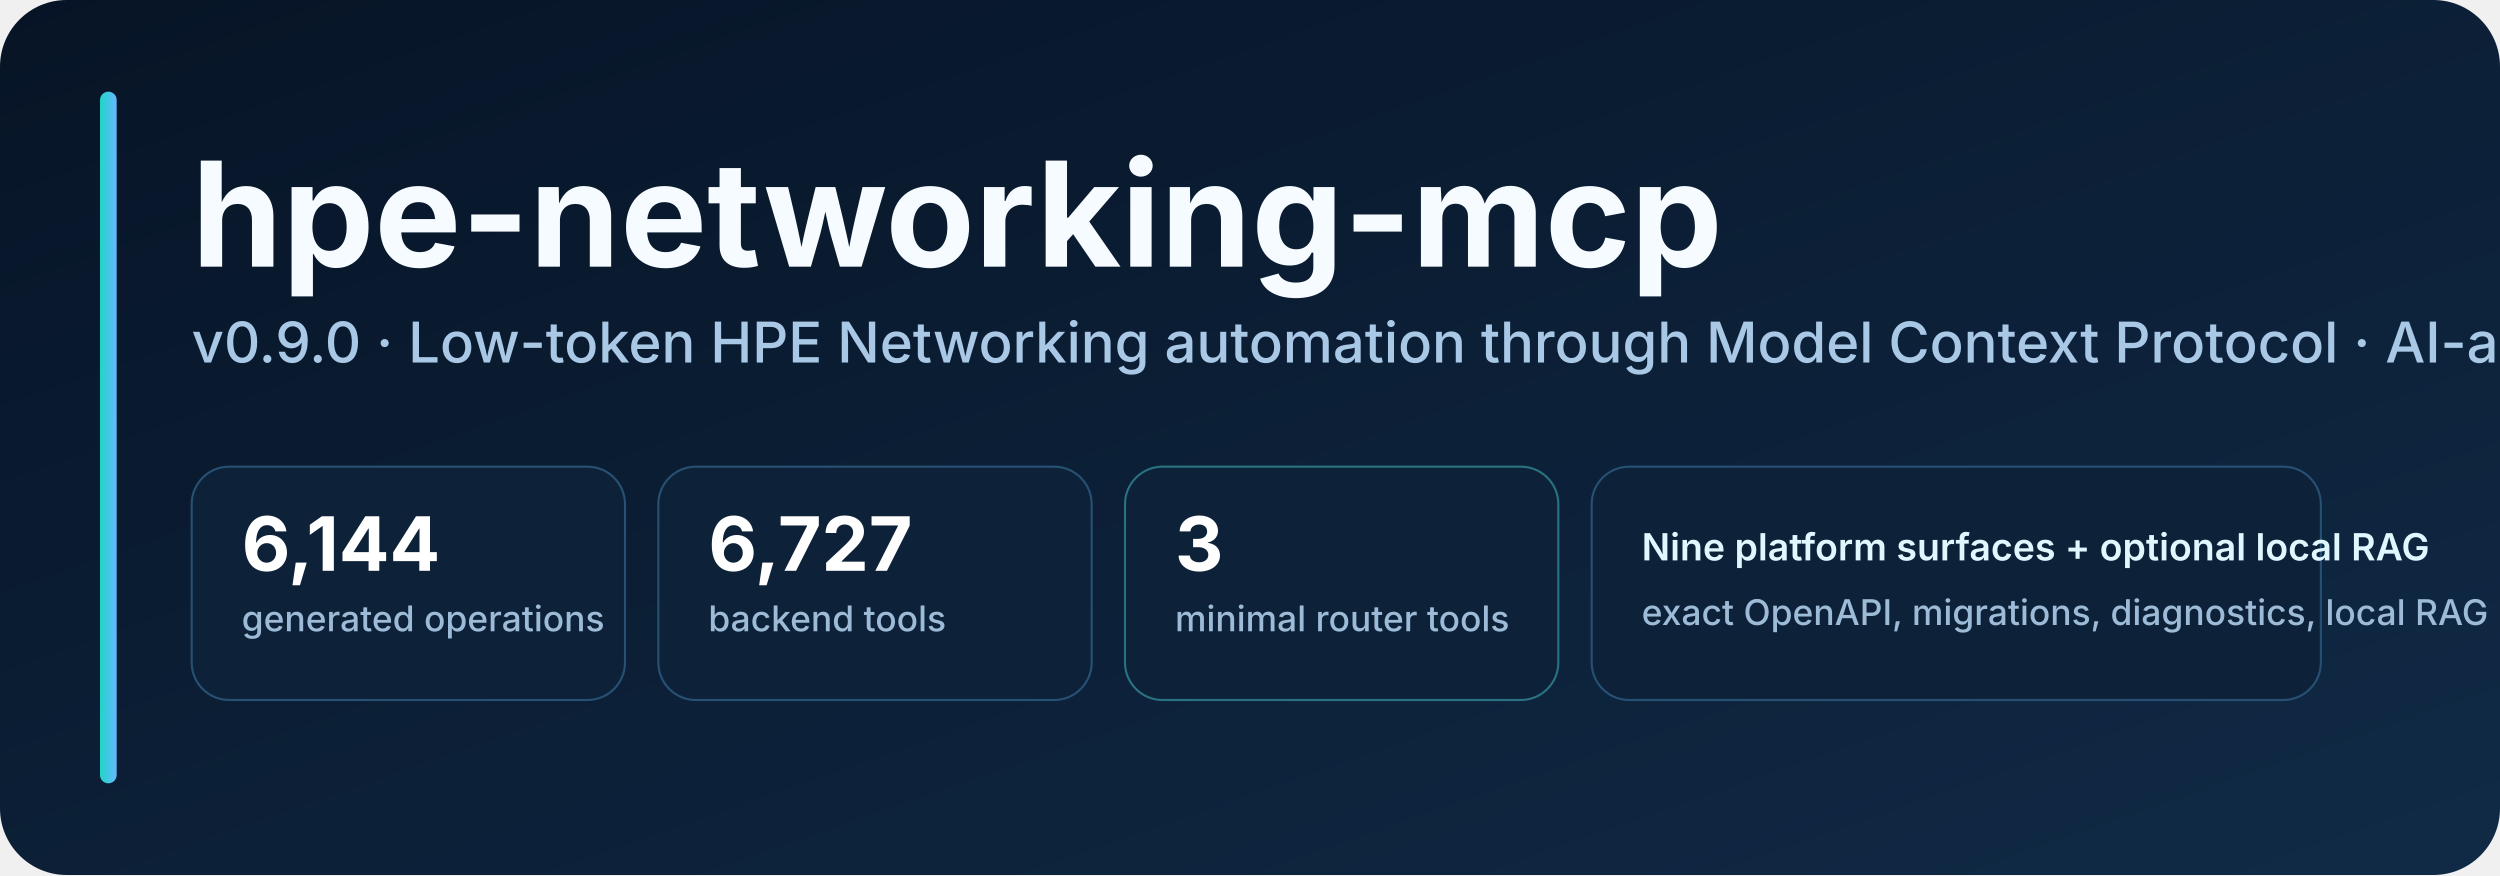
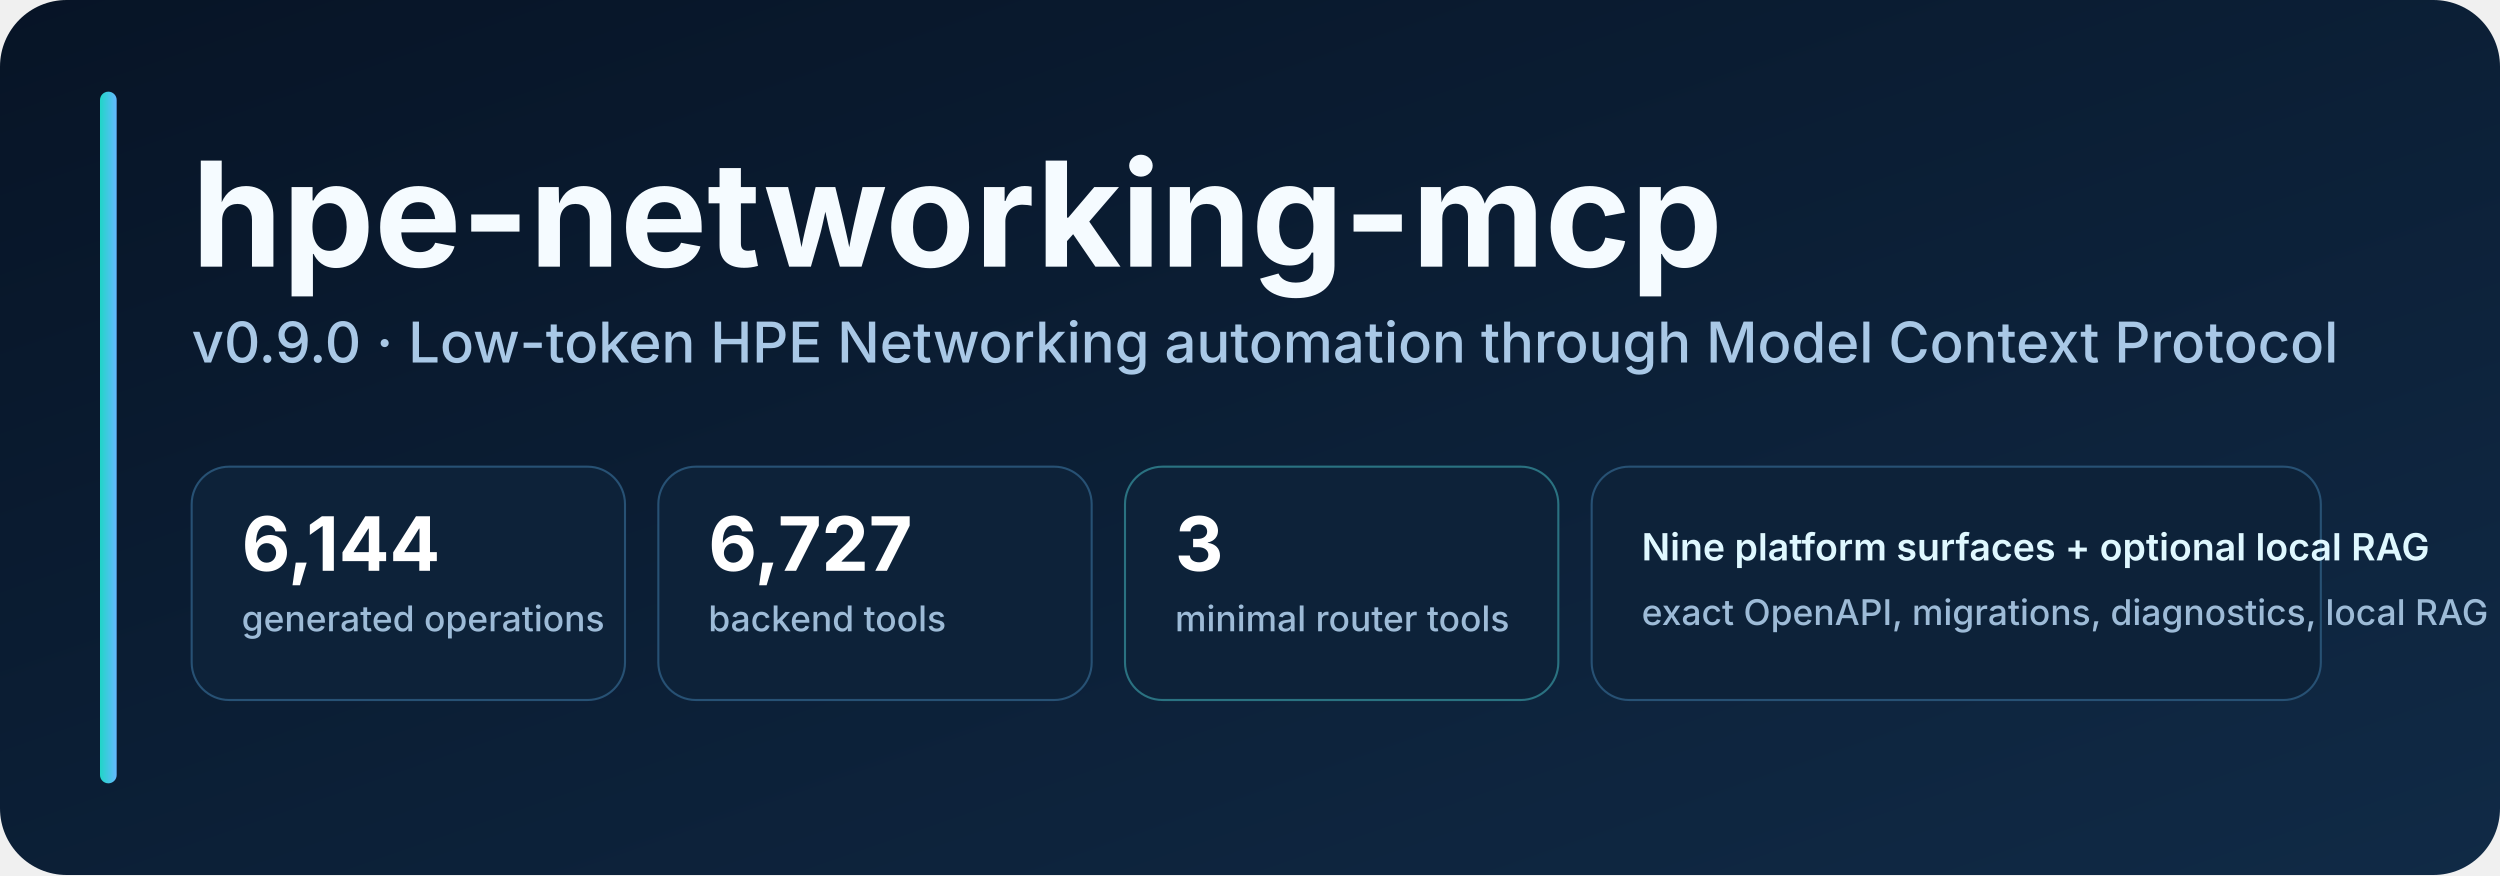
<svg xmlns="http://www.w3.org/2000/svg" width="1200" height="420" viewBox="0 0 1200 420" role="img" aria-labelledby="title desc">
  <defs>
    <linearGradient id="bg" x1="0" y1="0" x2="1" y2="1">
      <stop offset="0" stop-color="#071426" />
      <stop offset="1" stop-color="#102a46" />
    </linearGradient>
    <linearGradient id="accent" x1="0" y1="0" x2="1" y2="0">
      <stop offset="0" stop-color="#20d6c7" />
      <stop offset="1" stop-color="#65b8ff" />
    </linearGradient>
    <style>
      .title { font: 700 70px -apple-system, BlinkMacSystemFont, "Segoe UI", sans-serif; fill: #f5fbff; }
      .subtitle { font: 500 27px -apple-system, BlinkMacSystemFont, "Segoe UI", sans-serif; fill: #a9c8e6; }
      .metric { font: 700 36px -apple-system, BlinkMacSystemFont, "Segoe UI", sans-serif; fill: #ffffff; }
      .label { font: 500 17px -apple-system, BlinkMacSystemFont, "Segoe UI", sans-serif; fill: #9dbbd7; }
      .pill { font: 600 18px -apple-system, BlinkMacSystemFont, "Segoe UI", sans-serif; fill: #dff8ff; }
    </style>
  </defs>
  <rect width="1200" height="420" rx="32" fill="url(#bg)" />
  <rect x="48" y="44" width="8" height="332" rx="4" fill="url(#accent)" />
  <text x="92" y="128" class="title">hpe-networking-mcp</text>
-   <text x="92" y="174" class="subtitle">v0.9.0 · Low-token HPE Networking automation through Model Context Protocol · AI-assisted</text>
+   <text x="92" y="174" class="subtitle">v0.9.0 · Low-token HPE Networking automation through Model Context Protocol</text>
  <g transform="translate(92 224)">
    <rect width="208" height="112" rx="18" fill="#0d2239" stroke="#275174" />
    <text x="24" y="50" class="metric">6,144</text>
    <text x="24" y="79" class="label">generated operations</text>
    <rect x="224" width="208" height="112" rx="18" fill="#0d2239" stroke="#275174" />
    <text x="248" y="50" class="metric">6,727</text>
    <text x="248" y="79" class="label">backend tools</text>
    <rect x="448" width="208" height="112" rx="18" fill="#0d2239" stroke="#2a7281" />
    <text x="472" y="50" class="metric">3</text>
    <text x="472" y="79" class="label">minimal router tools</text>
    <rect x="672" width="350" height="112" rx="18" fill="#0d2239" stroke="#275174" />
    <text x="696" y="45" class="pill">Nine platform surfaces + optional local RAG</text>
    <text x="696" y="76" class="label">exact OpenAPI, migrations, diagnostics, local RAG</text>
  </g>
</svg>
